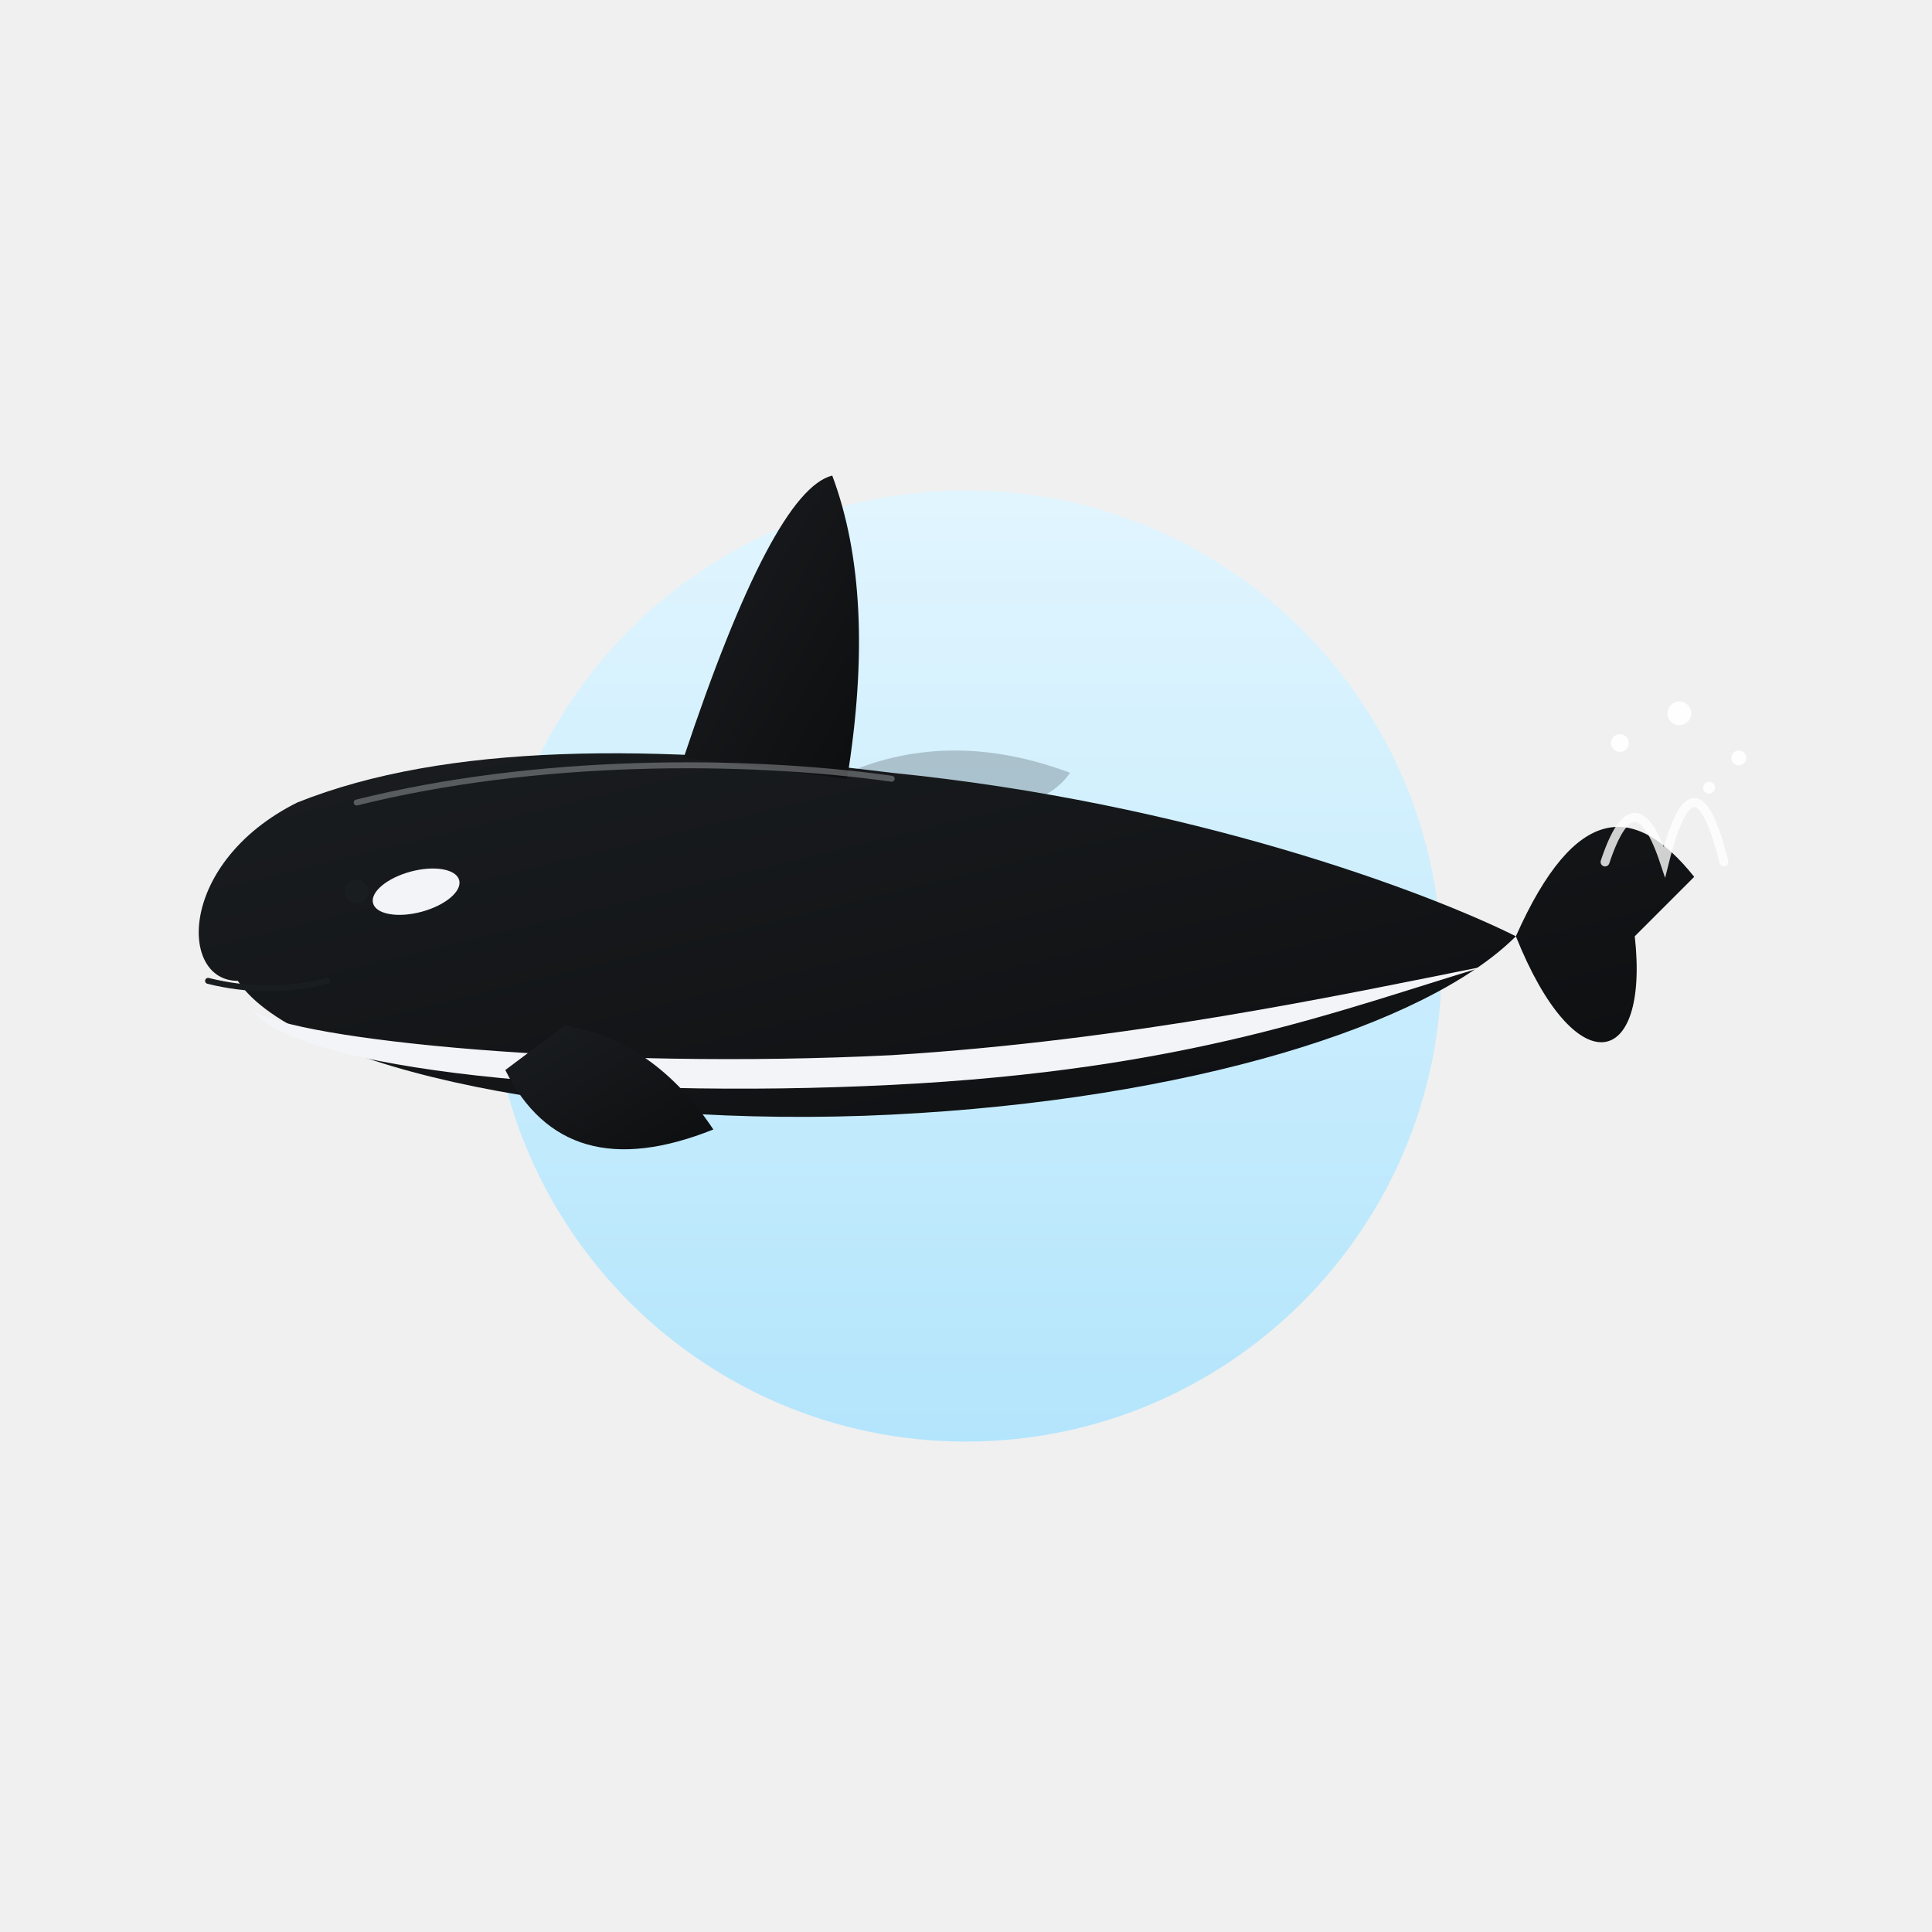
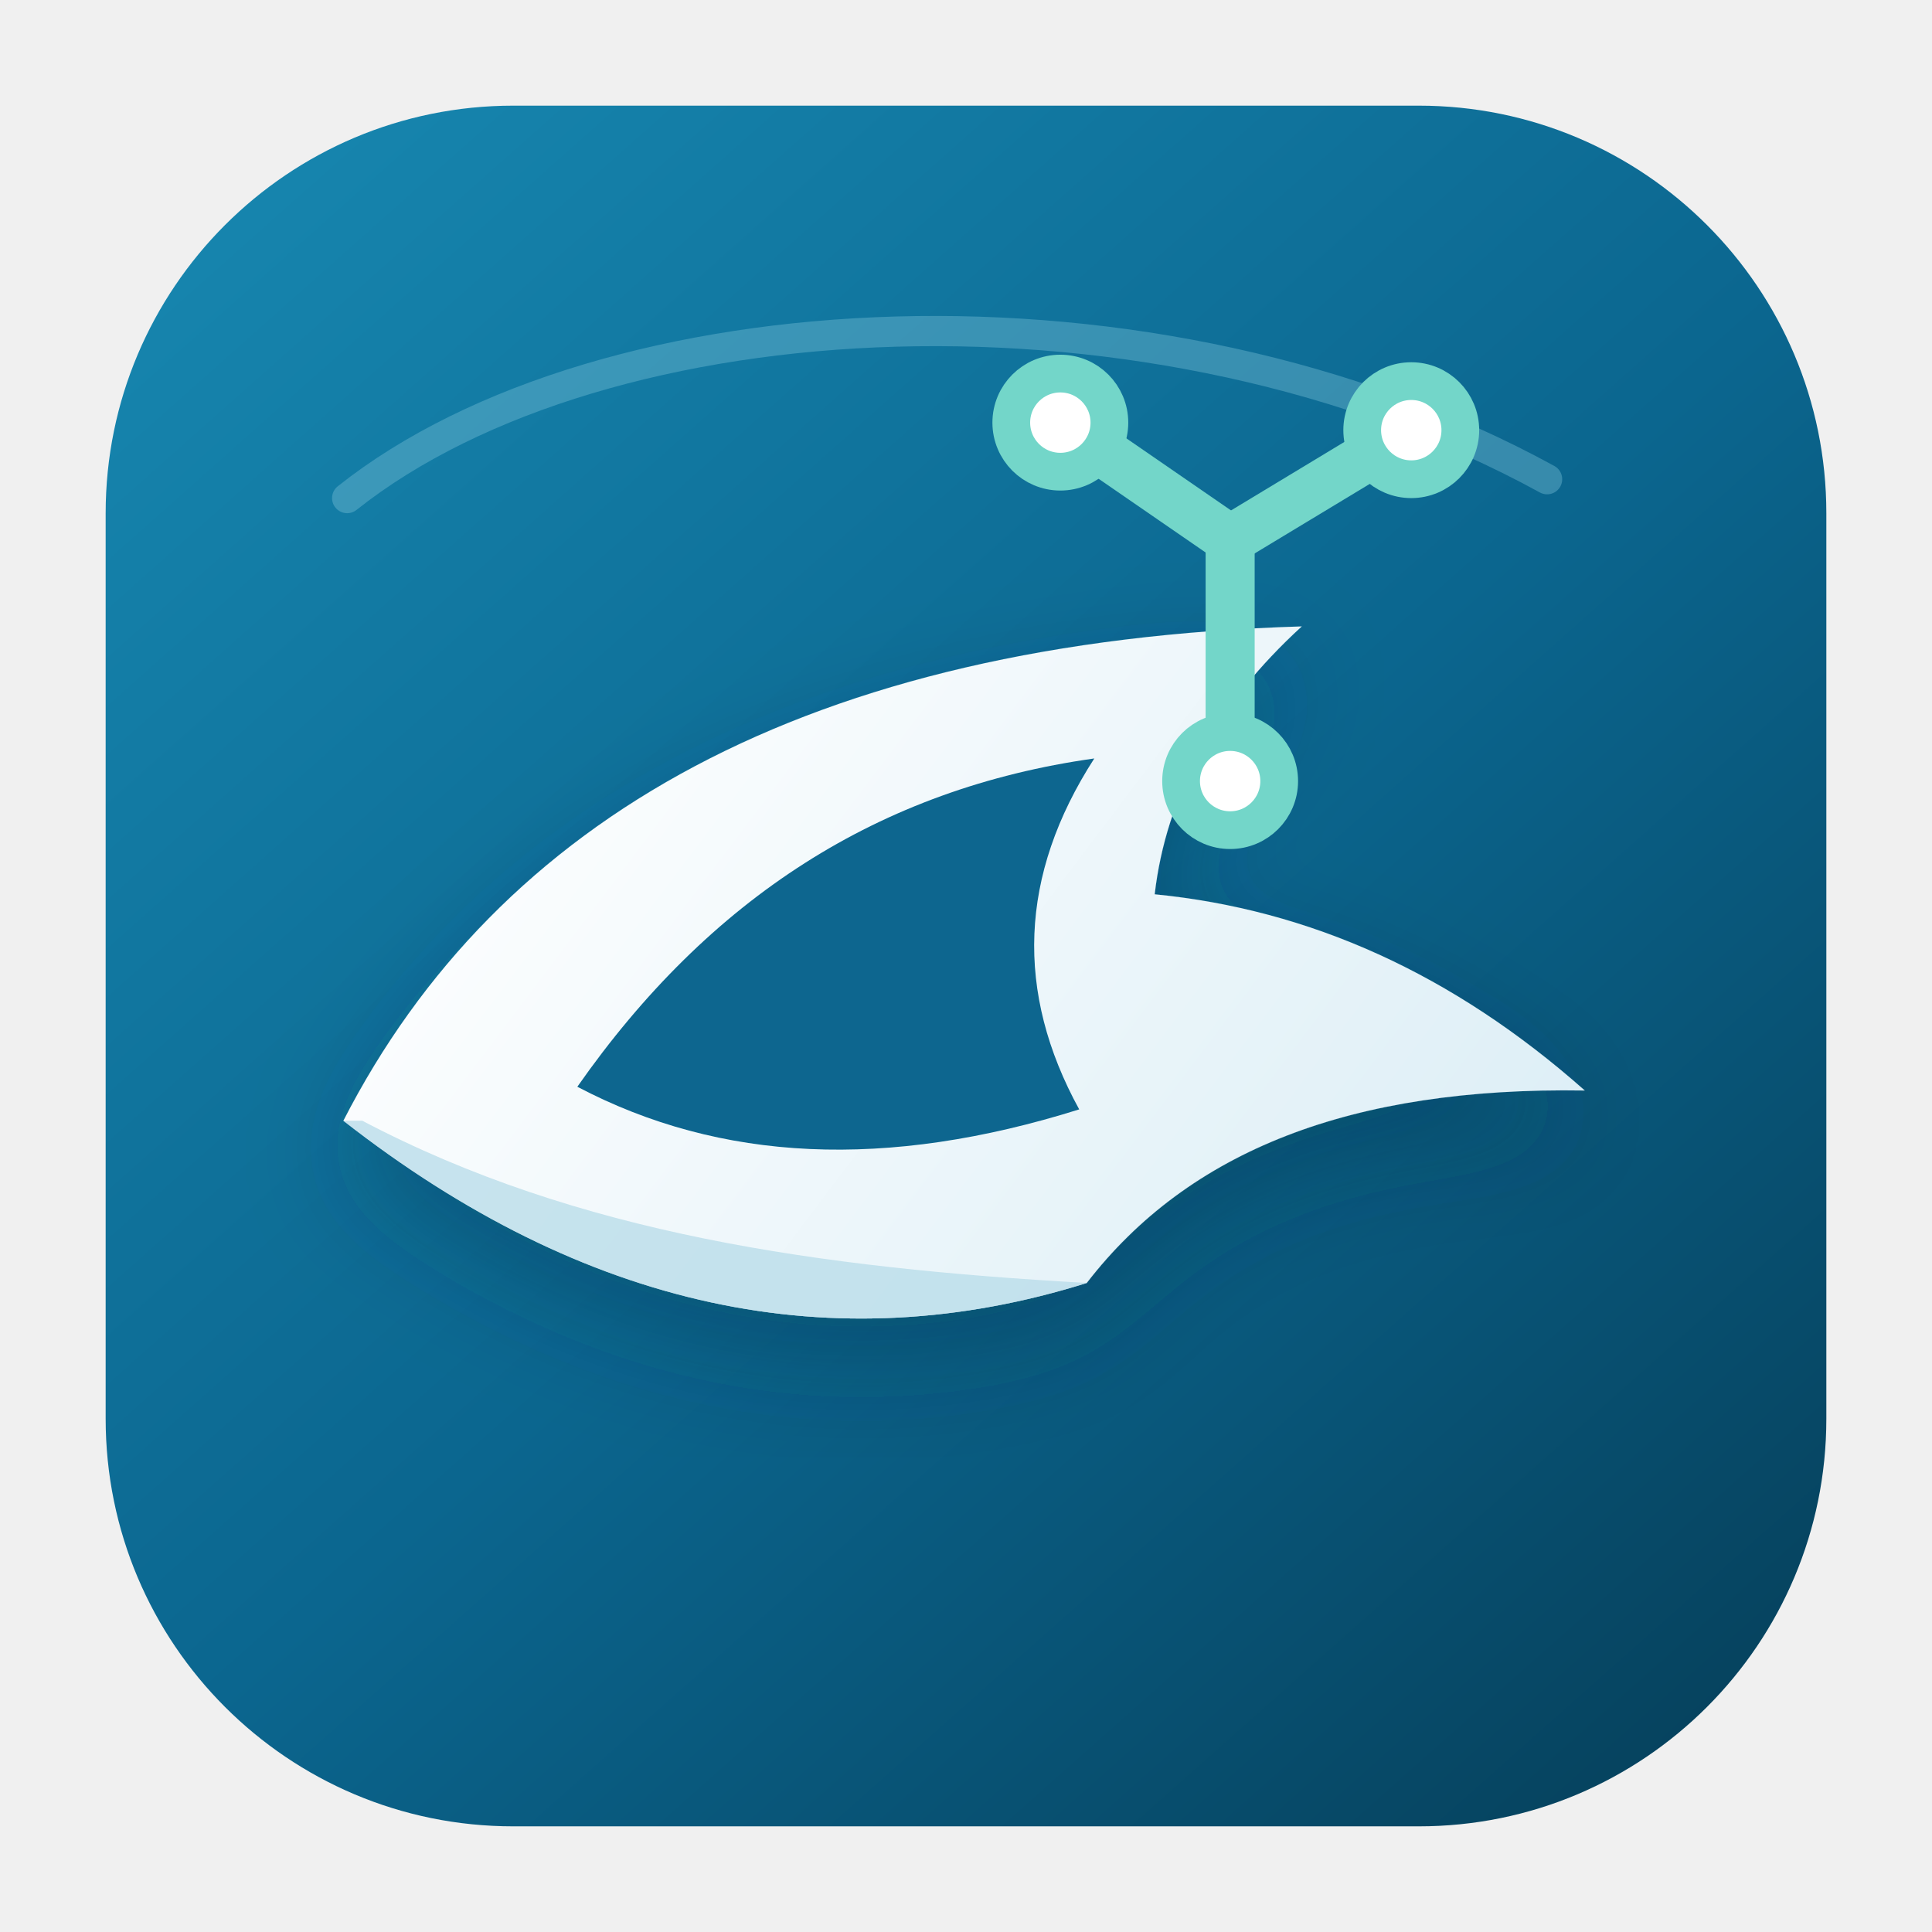
- <svg xmlns="http://www.w3.org/2000/svg" viewBox="0 0 650 650" width="100%" height="100%">
+ <svg xmlns="http://www.w3.org/2000/svg" viewBox="0 0 512 512">
  <defs>
-     <linearGradient id="waterGrad" x1="0%" y1="0%" x2="0%" y2="100%">
-       <stop offset="0%" stop-color="#E1F5FE" />
-       <stop offset="100%" stop-color="#B3E5FC" />
+     <linearGradient id="ocean" x1="72" y1="52" x2="440" y2="466" gradientUnits="userSpaceOnUse">
+       <stop offset="0" stop-color="#1684ad" />
+       <stop offset="0.52" stop-color="#0b668f" />
+       <stop offset="1" stop-color="#06435f" />
    </linearGradient>
-     <linearGradient id="bodyGrad" x1="0%" y1="0%" x2="100%" y2="100%">
-       <stop offset="0%" stop-color="#1A1D20" />
-       <stop offset="100%" stop-color="#0D0E10" />
+     <linearGradient id="fin" x1="130" y1="167" x2="387" y2="361" gradientUnits="userSpaceOnUse">
+       <stop offset="0" stop-color="#ffffff" />
+       <stop offset="1" stop-color="#dceef6" />
    </linearGradient>
+     <filter id="shadow" x="-20%" y="-20%" width="140%" height="140%">
+       <feDropShadow dx="0" dy="12" stdDeviation="14" flood-color="#052f44" flood-opacity="0.28" />
+     </filter>
  </defs>
-   <g transform="translate(0 150)">
-     <circle cx="325" cy="175" r="160" fill="url(#waterGrad)" />
-     <path d="M 285 110 Q 320 95, 360 110 Q 350 125, 310 125 Z" fill="#90A4AE" opacity="0.6" />
-     <path d="M 80 180             C 60 180, 60 140, 100 120             C 150 100, 220 100, 300 110             C 400 120, 480 150, 510 165             C 530 120, 550 120, 570 145             Q 555 160, 550 165             C 555 210, 530 215, 510 165             C 480 195, 400 220, 300 225             C 200 230, 100 210, 80 180 Z" fill="url(#bodyGrad)" />
-     <path d="M 230 105 Q 260 15, 280 10 Q 295 50, 285 112 Z" fill="url(#bodyGrad)" />
-     <path d="M 85 190             C 100 210, 200 220, 300 215             C 400 210, 450 190, 500 175             C 450 185, 380 200, 300 205             C 200 210, 100 200, 85 190 Z" fill="#F2F4F8" />
-     <path d="M 170 210 Q 190 250, 240 230 Q 220 200, 190 195 Z" fill="url(#bodyGrad)" />
-     <ellipse cx="140" cy="150" rx="15" ry="7" transform="rotate(-15 140 150)" fill="#F2F4F8" />
-     <circle cx="120" cy="150" r="4" fill="#1A1D20" />
-     <path d="M 70 180 Q 90 185, 110 180" stroke="#1A1D20" stroke-width="2" fill="none" stroke-linecap="round" />
-     <path d="M 120 120 C 180 105, 250 105, 300 112" stroke="#F2F4F8" stroke-width="2" fill="none" opacity="0.3" stroke-linecap="round" />
-     <path d="M 540 140 Q 550 110, 560 140 Q 570 100, 580 140" stroke="#FFFFFF" stroke-width="3" fill="none" stroke-linecap="round" opacity="0.8" />
-     <circle cx="545" cy="100" r="3" fill="#FFFFFF" opacity="0.9" />
-     <circle cx="565" cy="90" r="4" fill="#FFFFFF" opacity="0.9" />
-     <circle cx="575" cy="115" r="2" fill="#FFFFFF" opacity="0.9" />
-     <circle cx="585" cy="105" r="2.5" fill="#FFFFFF" opacity="0.9" />
+   <rect x="28" y="28" width="456" height="456" rx="108" fill="url(#ocean)" />
+   <path d="M92 132C160 78 306 70 410 127" fill="none" stroke="#7fc4db" stroke-width="8" stroke-linecap="round" opacity="0.38" />
+   <g filter="url(#shadow)">
+     <path d="M91 297C132 217 214 170 345 166C322 187 309 211 306 237C347 241 385 258 420 289C358 288 315 305 288 340C221 361 155 347 91 297Z" fill="url(#fin)" />
+     <path d="M153 288C188 238 233 209 290 201C270 232 269 263 286 294C235 310 191 308 153 288Z" fill="#0b668f" />
+     <path d="M96 297C153 327 217 336 288 340C221 361 155 347 91 297Z" fill="#b8dce9" opacity="0.78" />
+   </g>
+   <g fill="none" stroke="#73d6c9" stroke-width="13" stroke-linecap="round" stroke-linejoin="round">
+     <path d="M326 207V143" />
+     <path d="M326 143L374 114" />
+     <path d="M326 143L281 112" />
+   </g>
+   <g fill="#ffffff" stroke="#73d6c9" stroke-width="10">
+     <circle cx="326" cy="207" r="13" />
+     <circle cx="374" cy="114" r="13" />
+     <circle cx="281" cy="112" r="13" />
  </g>
</svg>
